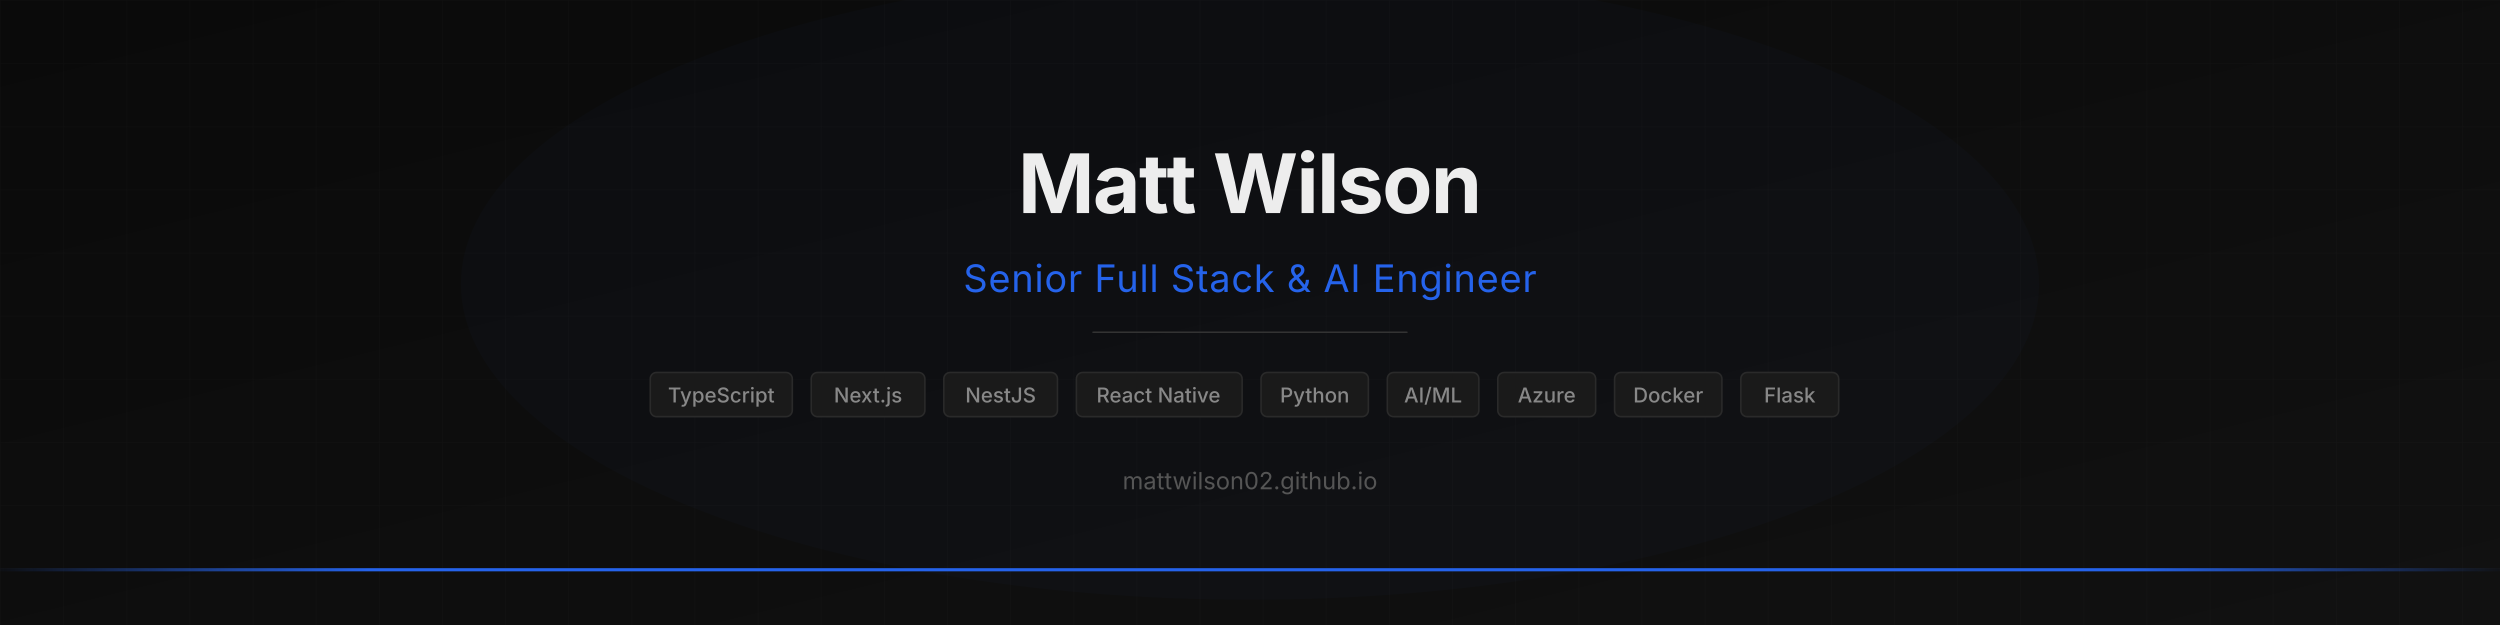
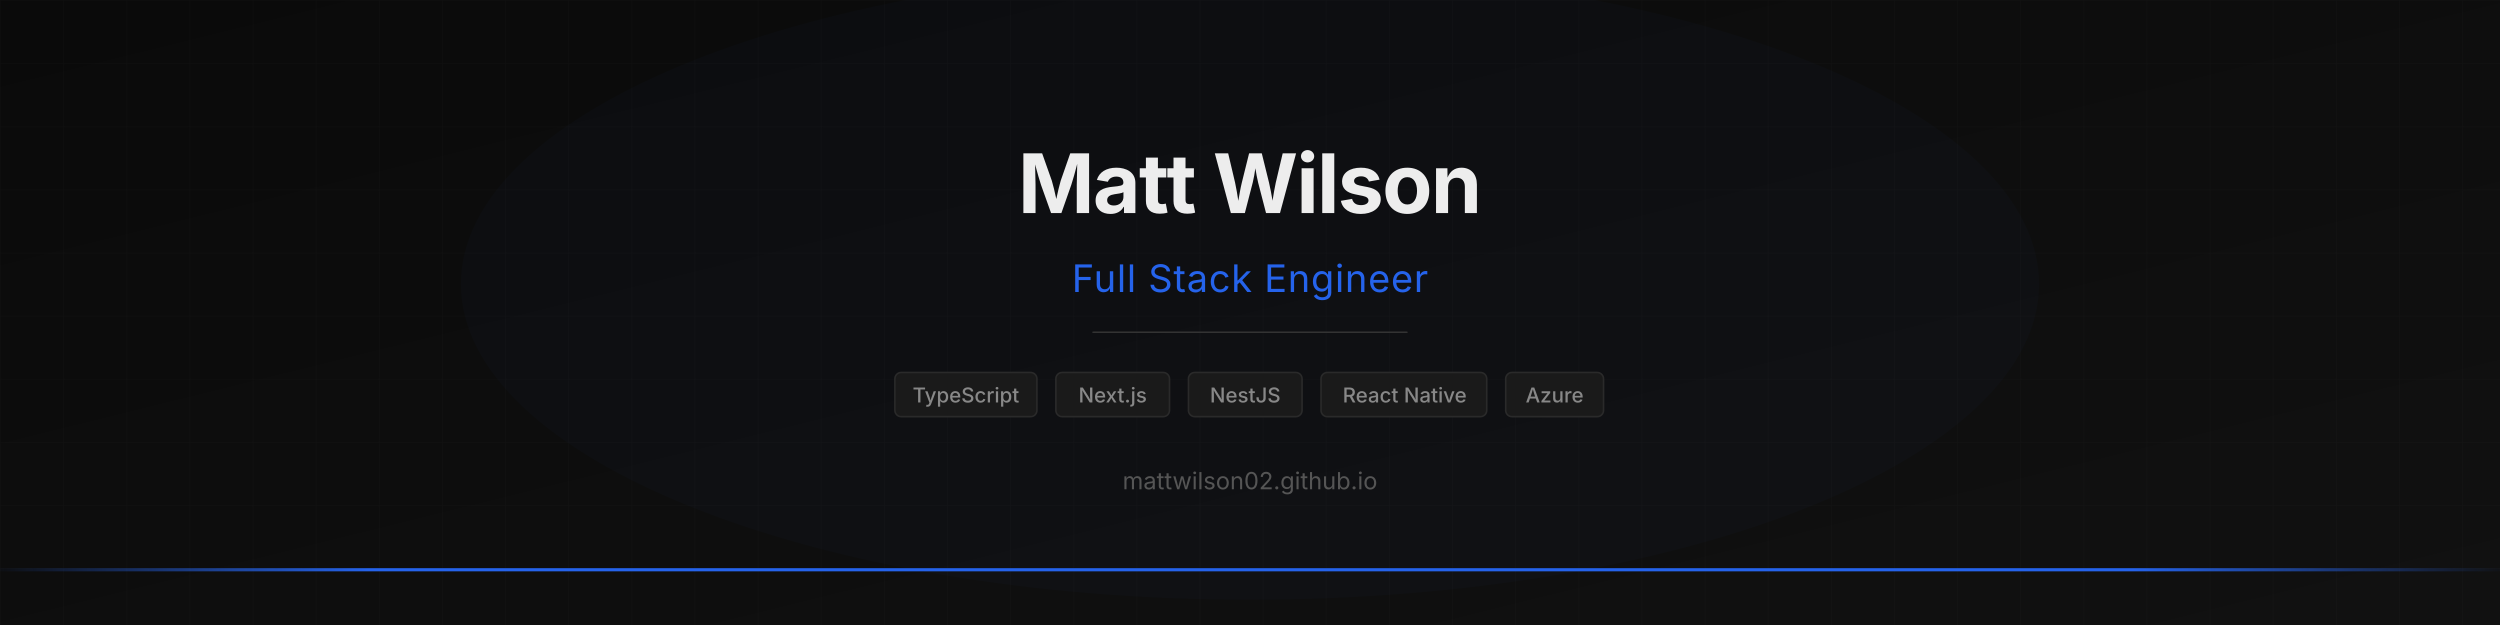
<svg xmlns="http://www.w3.org/2000/svg" width="1584" height="396">
  <defs>
    <linearGradient id="bg" x1="0%" y1="0%" x2="100%" y2="100%">
      <stop offset="0%" style="stop-color:#0a0a0a" />
      <stop offset="100%" style="stop-color:#111111" />
    </linearGradient>
    <linearGradient id="accent" x1="0%" y1="0%" x2="100%" y2="0%">
      <stop offset="0%" style="stop-color:#2563eb" />
      <stop offset="100%" style="stop-color:#1d4ed8" />
    </linearGradient>
    <linearGradient id="line" x1="0%" y1="0%" x2="100%" y2="0%">
      <stop offset="0%" style="stop-color:#2563eb;stop-opacity:0" />
      <stop offset="15%" style="stop-color:#2563eb;stop-opacity:1" />
      <stop offset="85%" style="stop-color:#2563eb;stop-opacity:1" />
      <stop offset="100%" style="stop-color:#2563eb;stop-opacity:0" />
    </linearGradient>
  </defs>
  <rect width="1584" height="396" fill="url(#bg)" />
  <g opacity="0.03">
    <pattern id="grid" width="40" height="40" patternUnits="userSpaceOnUse">
      <path d="M 40 0 L 0 0 0 40" fill="none" stroke="white" stroke-width="0.5" />
    </pattern>
    <rect width="1584" height="396" fill="url(#grid)" />
  </g>
  <rect x="0" y="360" width="1584" height="2" fill="url(#line)" />
  <ellipse cx="792" cy="180" rx="500" ry="200" fill="#2563eb" opacity="0.02" />
  <text x="792" y="135" font-family="system-ui, -apple-system, 'Segoe UI', sans-serif" font-size="52" font-weight="700" fill="#ededed" text-anchor="middle" letter-spacing="-1">Matt Wilson</text>
-   <text x="792" y="185" font-family="system-ui, -apple-system, 'Segoe UI', sans-serif" font-size="24" font-weight="400" fill="#2563eb" text-anchor="middle" letter-spacing="0.5">Senior Full Stack &amp; AI Engineer</text>
+   <text x="792" y="185" font-family="system-ui, -apple-system, 'Segoe UI', sans-serif" font-size="24" font-weight="400" fill="#2563eb" text-anchor="middle" letter-spacing="0.5">Full Stack Engineer</text>
  <rect x="692" y="210" width="200" height="1" fill="#333" rx="1" />
  <g font-family="system-ui, -apple-system, 'Segoe UI', sans-serif" font-size="13" font-weight="500">
    <g transform="translate(792, 250)" text-anchor="middle">
-       <rect x="-380" y="-14" width="90" height="28" rx="4" fill="#1a1a1a" stroke="#2a2a2a" stroke-width="1" />
-       <text x="-335" y="5" fill="#888">TypeScript</text>
-       <rect x="-278" y="-14" width="72" height="28" rx="4" fill="#1a1a1a" stroke="#2a2a2a" stroke-width="1" />
-       <text x="-242" y="5" fill="#888">Next.js</text>
-       <rect x="-194" y="-14" width="72" height="28" rx="4" fill="#1a1a1a" stroke="#2a2a2a" stroke-width="1" />
-       <text x="-158" y="5" fill="#888">NestJS</text>
-       <rect x="-110" y="-14" width="105" height="28" rx="4" fill="#1a1a1a" stroke="#2a2a2a" stroke-width="1" />
-       <text x="-58" y="5" fill="#888">React Native</text>
-       <rect x="7" y="-14" width="68" height="28" rx="4" fill="#1a1a1a" stroke="#2a2a2a" stroke-width="1" />
-       <text x="41" y="5" fill="#888">Python</text>
-       <rect x="87" y="-14" width="58" height="28" rx="4" fill="#1a1a1a" stroke="#2a2a2a" stroke-width="1" />
-       <text x="116" y="5" fill="#888">AI/ML</text>
-       <rect x="157" y="-14" width="62" height="28" rx="4" fill="#1a1a1a" stroke="#2a2a2a" stroke-width="1" />
-       <text x="188" y="5" fill="#888">Azure</text>
-       <rect x="231" y="-14" width="68" height="28" rx="4" fill="#1a1a1a" stroke="#2a2a2a" stroke-width="1" />
-       <text x="265" y="5" fill="#888">Docker</text>
-       <rect x="311" y="-14" width="62" height="28" rx="4" fill="#1a1a1a" stroke="#2a2a2a" stroke-width="1" />
-       <text x="342" y="5" fill="#888">Flask</text>
+       <rect x="-225" y="-14" width="90" height="28" rx="4" fill="#1a1a1a" stroke="#2a2a2a" stroke-width="1" />
+       <text x="-180" y="5" fill="#888">TypeScript</text>
+       <rect x="-123" y="-14" width="72" height="28" rx="4" fill="#1a1a1a" stroke="#2a2a2a" stroke-width="1" />
+       <text x="-87" y="5" fill="#888">Next.js</text>
+       <rect x="-39" y="-14" width="72" height="28" rx="4" fill="#1a1a1a" stroke="#2a2a2a" stroke-width="1" />
+       <text x="-3" y="5" fill="#888">NestJS</text>
+       <rect x="45" y="-14" width="105" height="28" rx="4" fill="#1a1a1a" stroke="#2a2a2a" stroke-width="1" />
+       <text x="98" y="5" fill="#888">React Native</text>
+       <rect x="162" y="-14" width="62" height="28" rx="4" fill="#1a1a1a" stroke="#2a2a2a" stroke-width="1" />
+       <text x="193" y="5" fill="#888">Azure</text>
    </g>
  </g>
  <text x="792" y="310" font-family="system-ui, -apple-system, 'Segoe UI', sans-serif" font-size="15" font-weight="400" fill="#555" text-anchor="middle">mattwilson02.github.io</text>
</svg>
